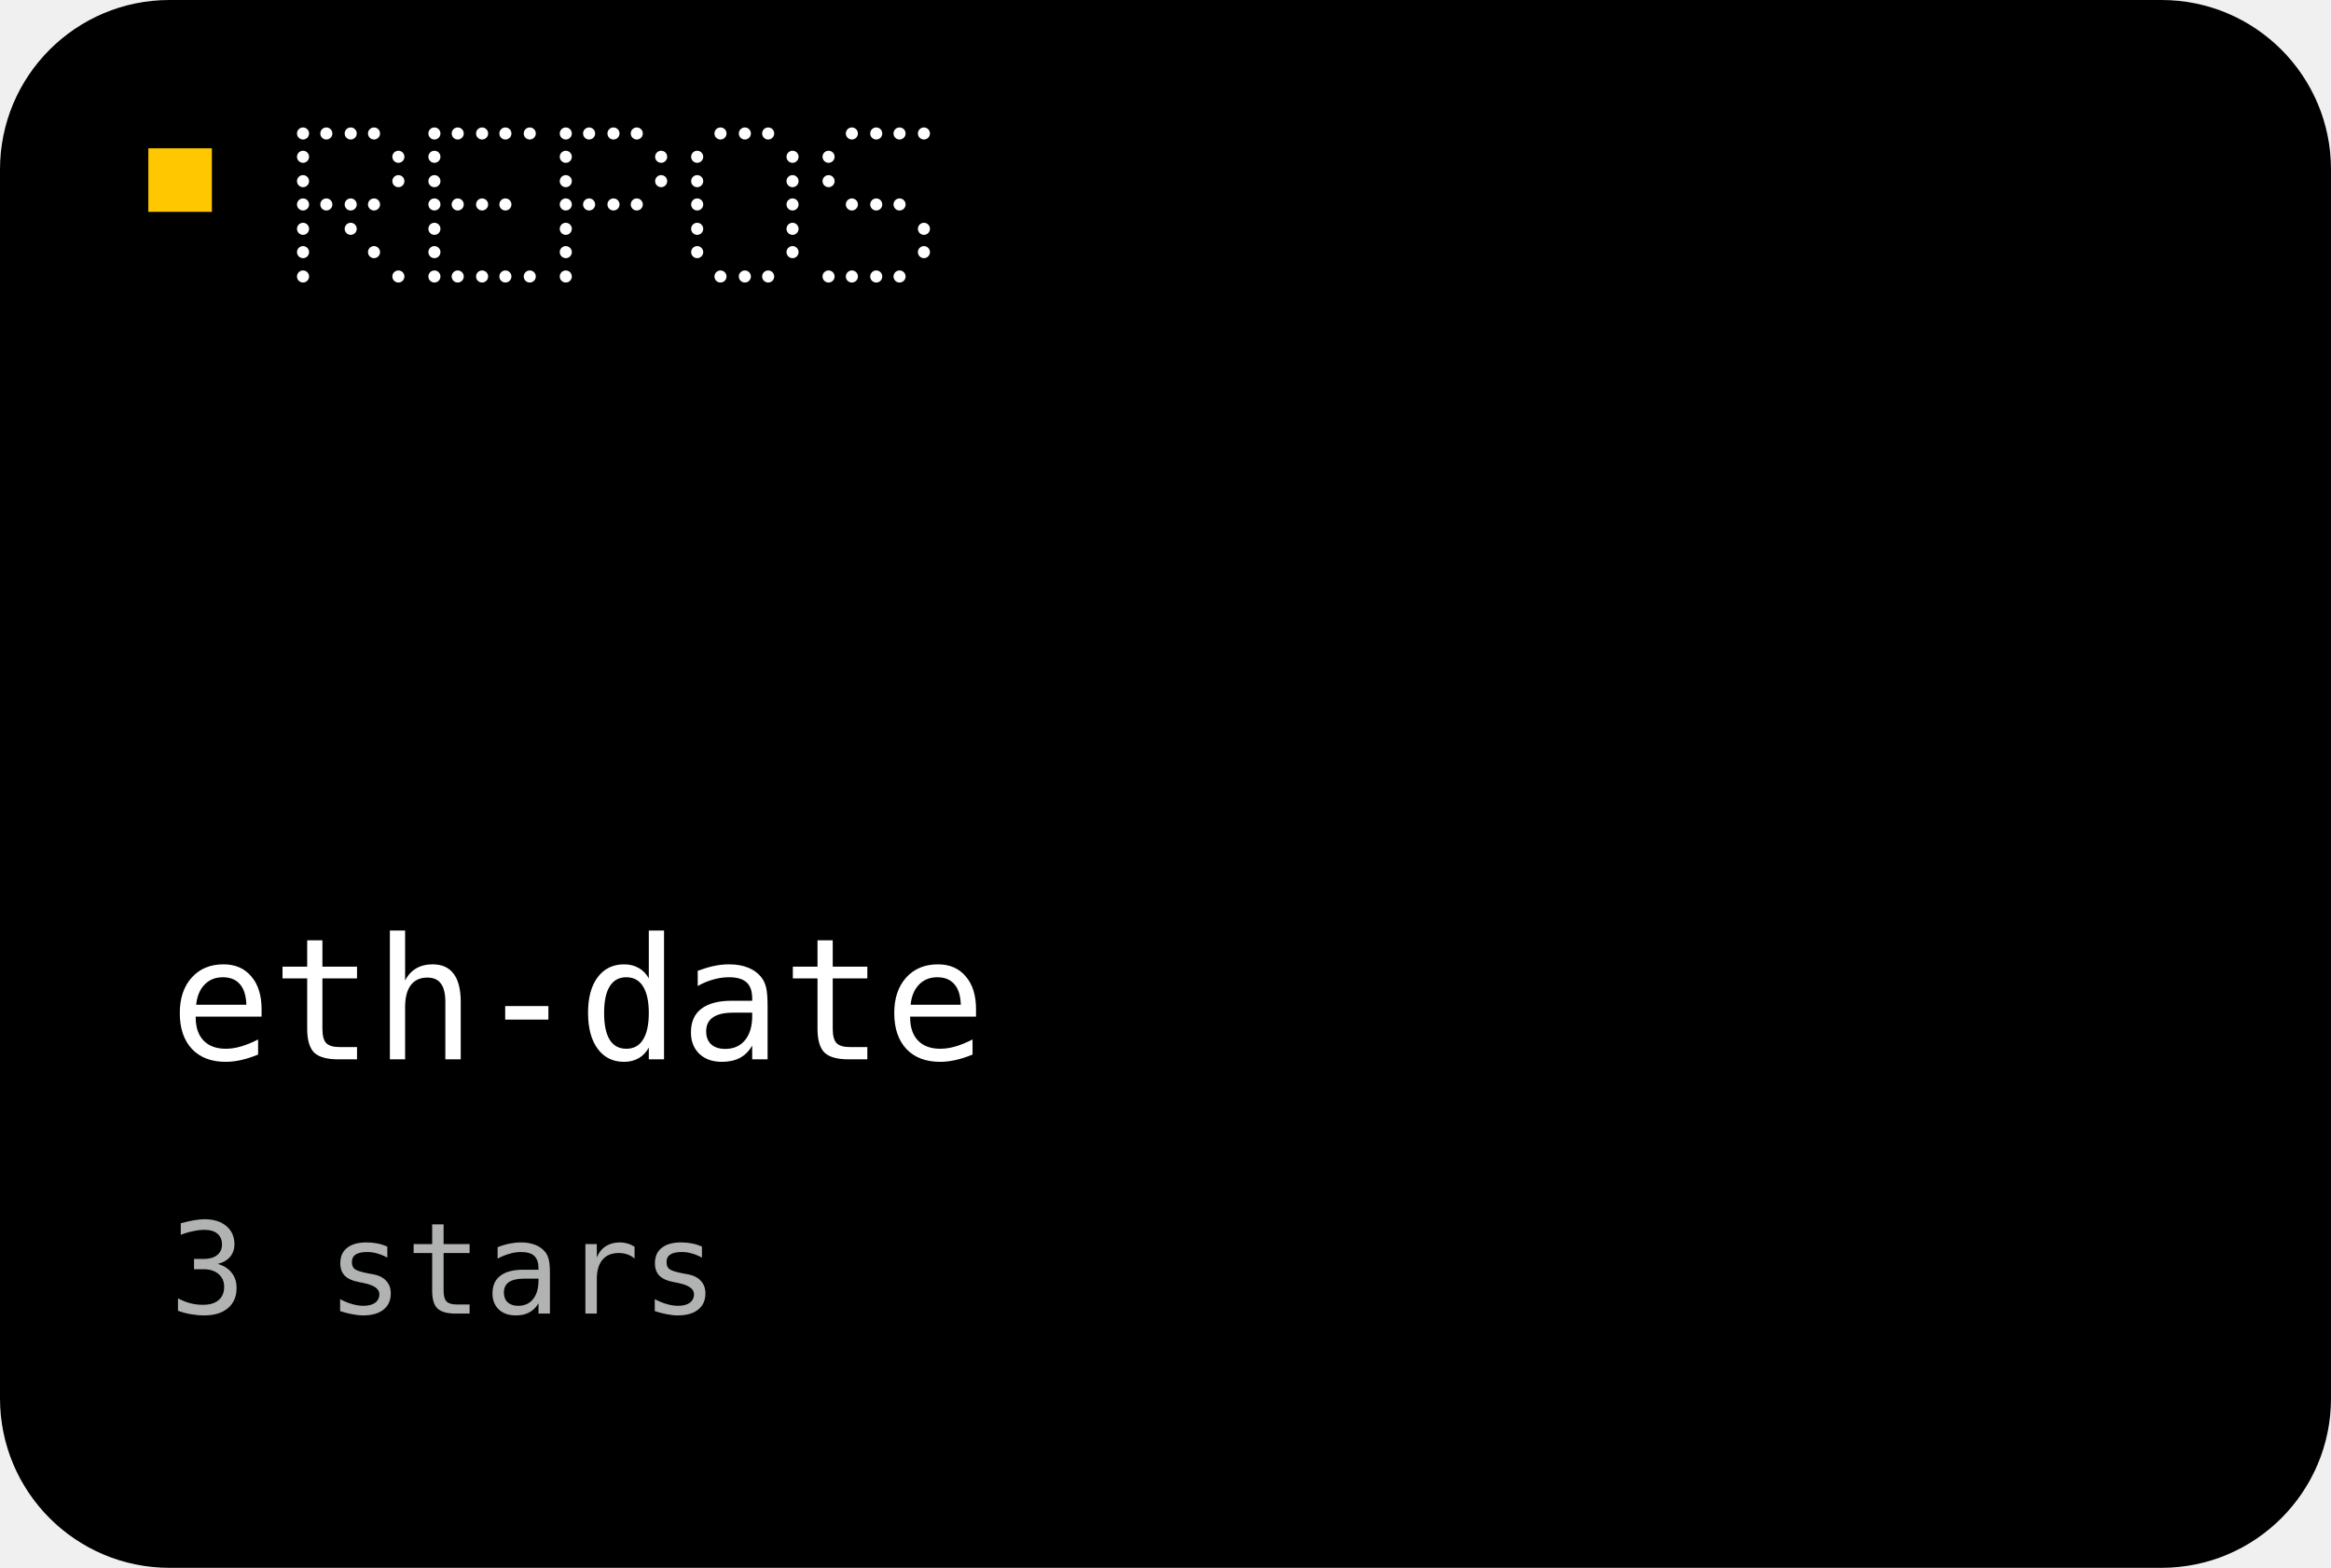
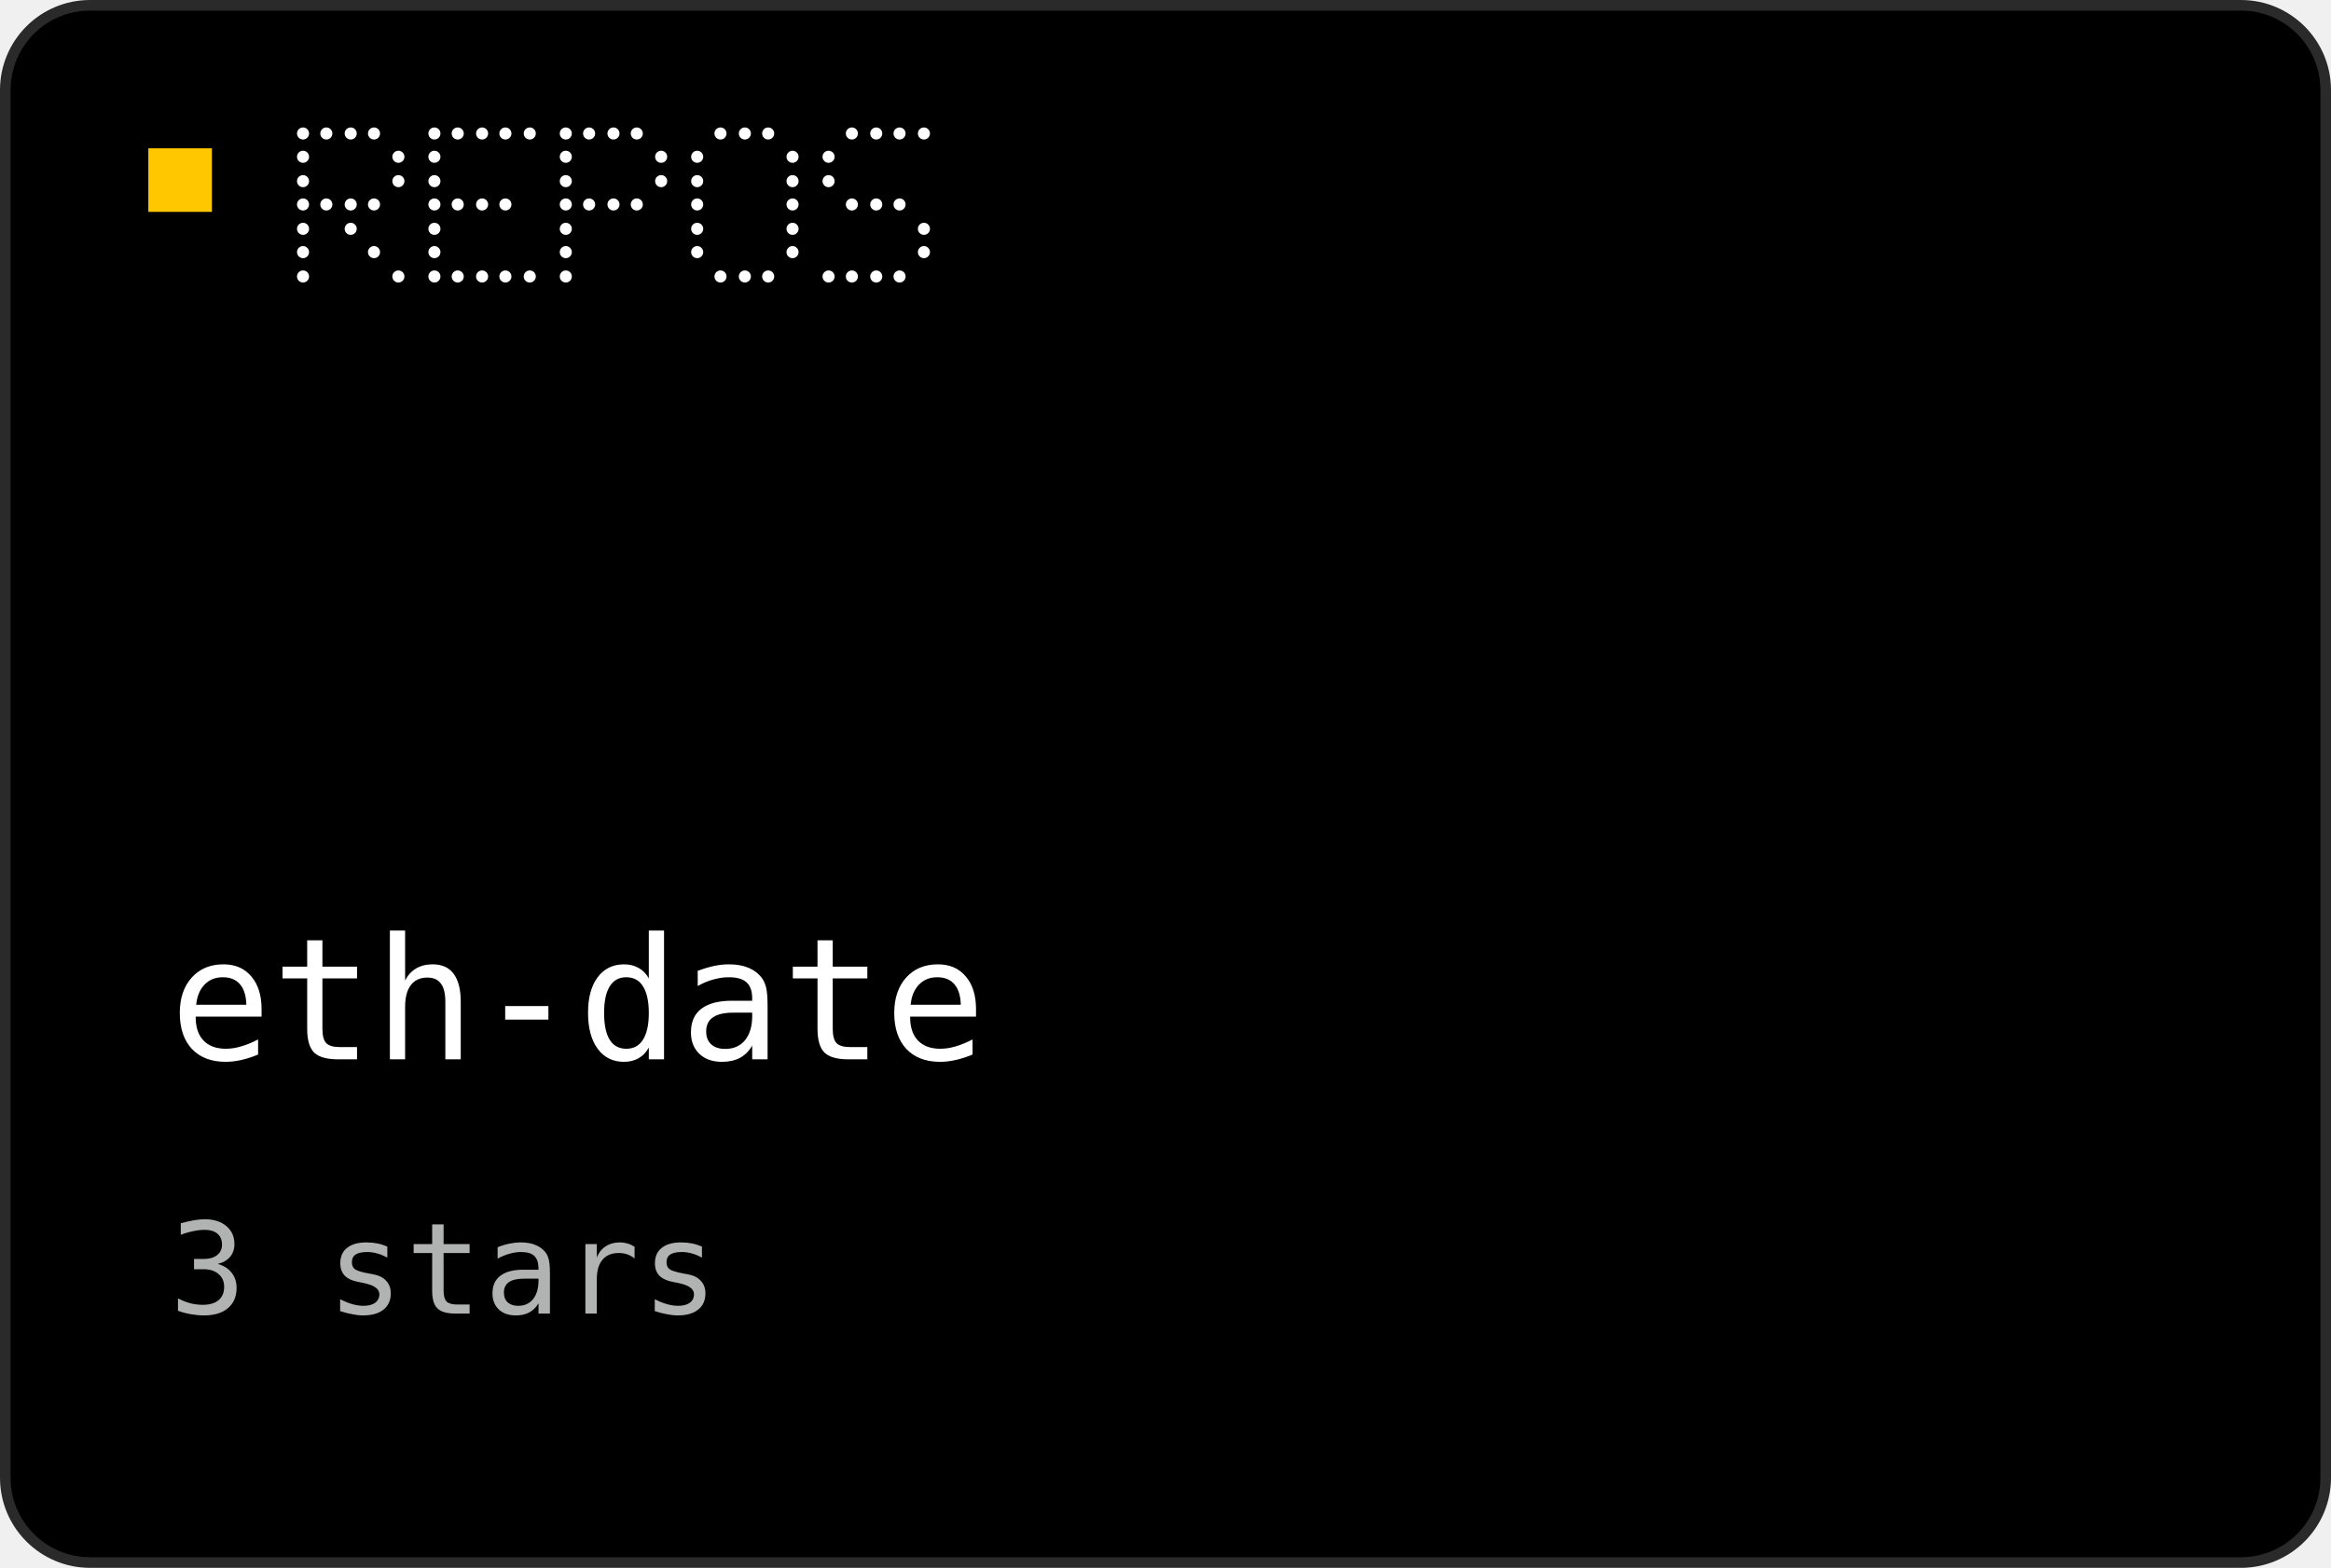
<svg xmlns="http://www.w3.org/2000/svg" width="220" height="148" viewBox="0 0 220 148" role="img">
-   <rect width="220" height="148" rx="16" fill="#000000" />
+   <rect x="0.5" y="0.5" width="219" height="147" rx="8" fill="#000000" stroke="#2A2A2A" />
  <rect x="14" y="14" width="6" height="6" fill="#FFC700" />
  <circle cx="28.6" cy="12.6" r="0.57" fill="#FFFFFF" />
  <circle cx="30.8" cy="12.6" r="0.57" fill="#FFFFFF" />
  <circle cx="33.1" cy="12.6" r="0.57" fill="#FFFFFF" />
  <circle cx="35.3" cy="12.6" r="0.57" fill="#FFFFFF" />
  <circle cx="28.6" cy="14.8" r="0.57" fill="#FFFFFF" />
  <circle cx="37.6" cy="14.8" r="0.57" fill="#FFFFFF" />
  <circle cx="28.6" cy="17.1" r="0.57" fill="#FFFFFF" />
  <circle cx="37.6" cy="17.1" r="0.57" fill="#FFFFFF" />
  <circle cx="28.6" cy="19.3" r="0.57" fill="#FFFFFF" />
  <circle cx="30.8" cy="19.3" r="0.57" fill="#FFFFFF" />
  <circle cx="33.1" cy="19.3" r="0.57" fill="#FFFFFF" />
  <circle cx="35.3" cy="19.3" r="0.57" fill="#FFFFFF" />
  <circle cx="28.6" cy="21.6" r="0.57" fill="#FFFFFF" />
  <circle cx="33.1" cy="21.6" r="0.57" fill="#FFFFFF" />
  <circle cx="28.6" cy="23.8" r="0.57" fill="#FFFFFF" />
  <circle cx="35.3" cy="23.8" r="0.57" fill="#FFFFFF" />
  <circle cx="28.6" cy="26.1" r="0.57" fill="#FFFFFF" />
  <circle cx="37.6" cy="26.1" r="0.57" fill="#FFFFFF" />
  <circle cx="41.0" cy="12.6" r="0.57" fill="#FFFFFF" />
  <circle cx="43.2" cy="12.6" r="0.57" fill="#FFFFFF" />
  <circle cx="45.5" cy="12.6" r="0.57" fill="#FFFFFF" />
  <circle cx="47.7" cy="12.6" r="0.57" fill="#FFFFFF" />
  <circle cx="50.0" cy="12.6" r="0.57" fill="#FFFFFF" />
  <circle cx="41.0" cy="14.8" r="0.57" fill="#FFFFFF" />
  <circle cx="41.0" cy="17.1" r="0.57" fill="#FFFFFF" />
  <circle cx="41.0" cy="19.3" r="0.57" fill="#FFFFFF" />
  <circle cx="43.2" cy="19.3" r="0.57" fill="#FFFFFF" />
  <circle cx="45.5" cy="19.3" r="0.57" fill="#FFFFFF" />
  <circle cx="47.7" cy="19.3" r="0.57" fill="#FFFFFF" />
  <circle cx="41.0" cy="21.6" r="0.57" fill="#FFFFFF" />
  <circle cx="41.0" cy="23.8" r="0.57" fill="#FFFFFF" />
  <circle cx="41.0" cy="26.1" r="0.57" fill="#FFFFFF" />
  <circle cx="43.2" cy="26.1" r="0.57" fill="#FFFFFF" />
  <circle cx="45.5" cy="26.1" r="0.57" fill="#FFFFFF" />
  <circle cx="47.7" cy="26.1" r="0.57" fill="#FFFFFF" />
  <circle cx="50.0" cy="26.1" r="0.57" fill="#FFFFFF" />
  <circle cx="53.4" cy="12.6" r="0.57" fill="#FFFFFF" />
  <circle cx="55.6" cy="12.6" r="0.57" fill="#FFFFFF" />
  <circle cx="57.9" cy="12.6" r="0.57" fill="#FFFFFF" />
  <circle cx="60.1" cy="12.6" r="0.57" fill="#FFFFFF" />
  <circle cx="53.4" cy="14.8" r="0.57" fill="#FFFFFF" />
  <circle cx="62.4" cy="14.8" r="0.57" fill="#FFFFFF" />
  <circle cx="53.4" cy="17.1" r="0.57" fill="#FFFFFF" />
  <circle cx="62.4" cy="17.1" r="0.57" fill="#FFFFFF" />
  <circle cx="53.4" cy="19.3" r="0.57" fill="#FFFFFF" />
  <circle cx="55.6" cy="19.3" r="0.57" fill="#FFFFFF" />
  <circle cx="57.9" cy="19.3" r="0.57" fill="#FFFFFF" />
  <circle cx="60.1" cy="19.3" r="0.57" fill="#FFFFFF" />
  <circle cx="53.4" cy="21.6" r="0.57" fill="#FFFFFF" />
  <circle cx="53.4" cy="23.8" r="0.57" fill="#FFFFFF" />
  <circle cx="53.4" cy="26.1" r="0.57" fill="#FFFFFF" />
  <circle cx="68.0" cy="12.6" r="0.57" fill="#FFFFFF" />
  <circle cx="70.3" cy="12.6" r="0.57" fill="#FFFFFF" />
  <circle cx="72.5" cy="12.6" r="0.57" fill="#FFFFFF" />
  <circle cx="65.8" cy="14.8" r="0.57" fill="#FFFFFF" />
  <circle cx="74.8" cy="14.8" r="0.57" fill="#FFFFFF" />
  <circle cx="65.8" cy="17.1" r="0.57" fill="#FFFFFF" />
  <circle cx="74.8" cy="17.1" r="0.57" fill="#FFFFFF" />
  <circle cx="65.8" cy="19.3" r="0.57" fill="#FFFFFF" />
  <circle cx="74.8" cy="19.3" r="0.57" fill="#FFFFFF" />
  <circle cx="65.8" cy="21.6" r="0.57" fill="#FFFFFF" />
  <circle cx="74.8" cy="21.6" r="0.57" fill="#FFFFFF" />
  <circle cx="65.8" cy="23.8" r="0.57" fill="#FFFFFF" />
  <circle cx="74.8" cy="23.8" r="0.57" fill="#FFFFFF" />
  <circle cx="68.0" cy="26.1" r="0.57" fill="#FFFFFF" />
  <circle cx="70.3" cy="26.1" r="0.57" fill="#FFFFFF" />
  <circle cx="72.5" cy="26.1" r="0.57" fill="#FFFFFF" />
  <circle cx="80.4" cy="12.6" r="0.57" fill="#FFFFFF" />
  <circle cx="82.7" cy="12.6" r="0.57" fill="#FFFFFF" />
  <circle cx="84.9" cy="12.6" r="0.57" fill="#FFFFFF" />
  <circle cx="87.2" cy="12.6" r="0.57" fill="#FFFFFF" />
  <circle cx="78.2" cy="14.8" r="0.57" fill="#FFFFFF" />
  <circle cx="78.2" cy="17.1" r="0.57" fill="#FFFFFF" />
  <circle cx="80.4" cy="19.3" r="0.57" fill="#FFFFFF" />
  <circle cx="82.7" cy="19.3" r="0.57" fill="#FFFFFF" />
  <circle cx="84.9" cy="19.3" r="0.57" fill="#FFFFFF" />
  <circle cx="87.2" cy="21.6" r="0.57" fill="#FFFFFF" />
  <circle cx="87.2" cy="23.8" r="0.57" fill="#FFFFFF" />
  <circle cx="78.2" cy="26.1" r="0.57" fill="#FFFFFF" />
  <circle cx="80.4" cy="26.1" r="0.57" fill="#FFFFFF" />
  <circle cx="82.7" cy="26.1" r="0.57" fill="#FFFFFF" />
  <circle cx="84.9" cy="26.1" r="0.57" fill="#FFFFFF" />
  <text x="16" y="100" fill="#FFFFFF" font-family="ui-monospace, Geist Mono, monospace" font-size="16" letter-spacing="0" dominant-baseline="auto">eth-date</text>
  <text x="16" y="124" fill="#B1B3B3" font-family="ui-monospace, Geist Mono, monospace" font-size="12" letter-spacing="0.2" dominant-baseline="auto">3 stars</text>
</svg>
